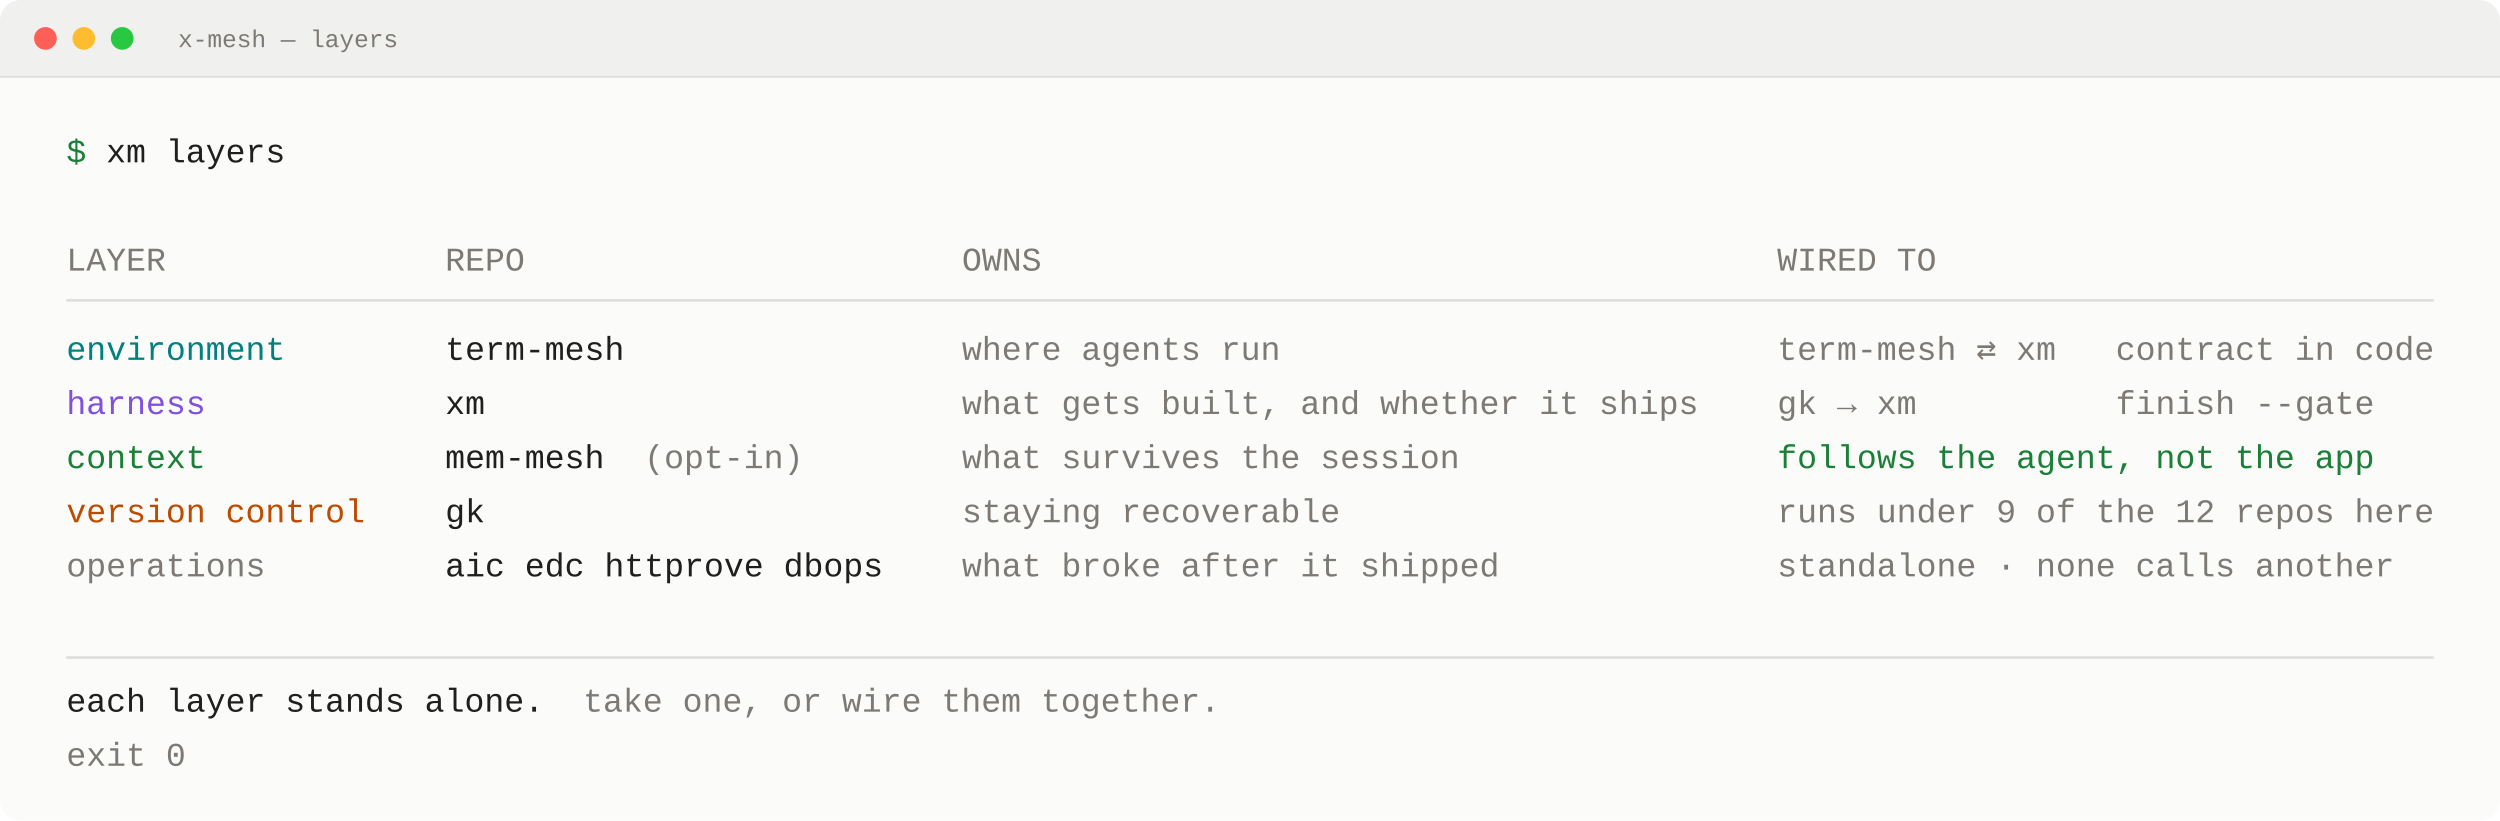
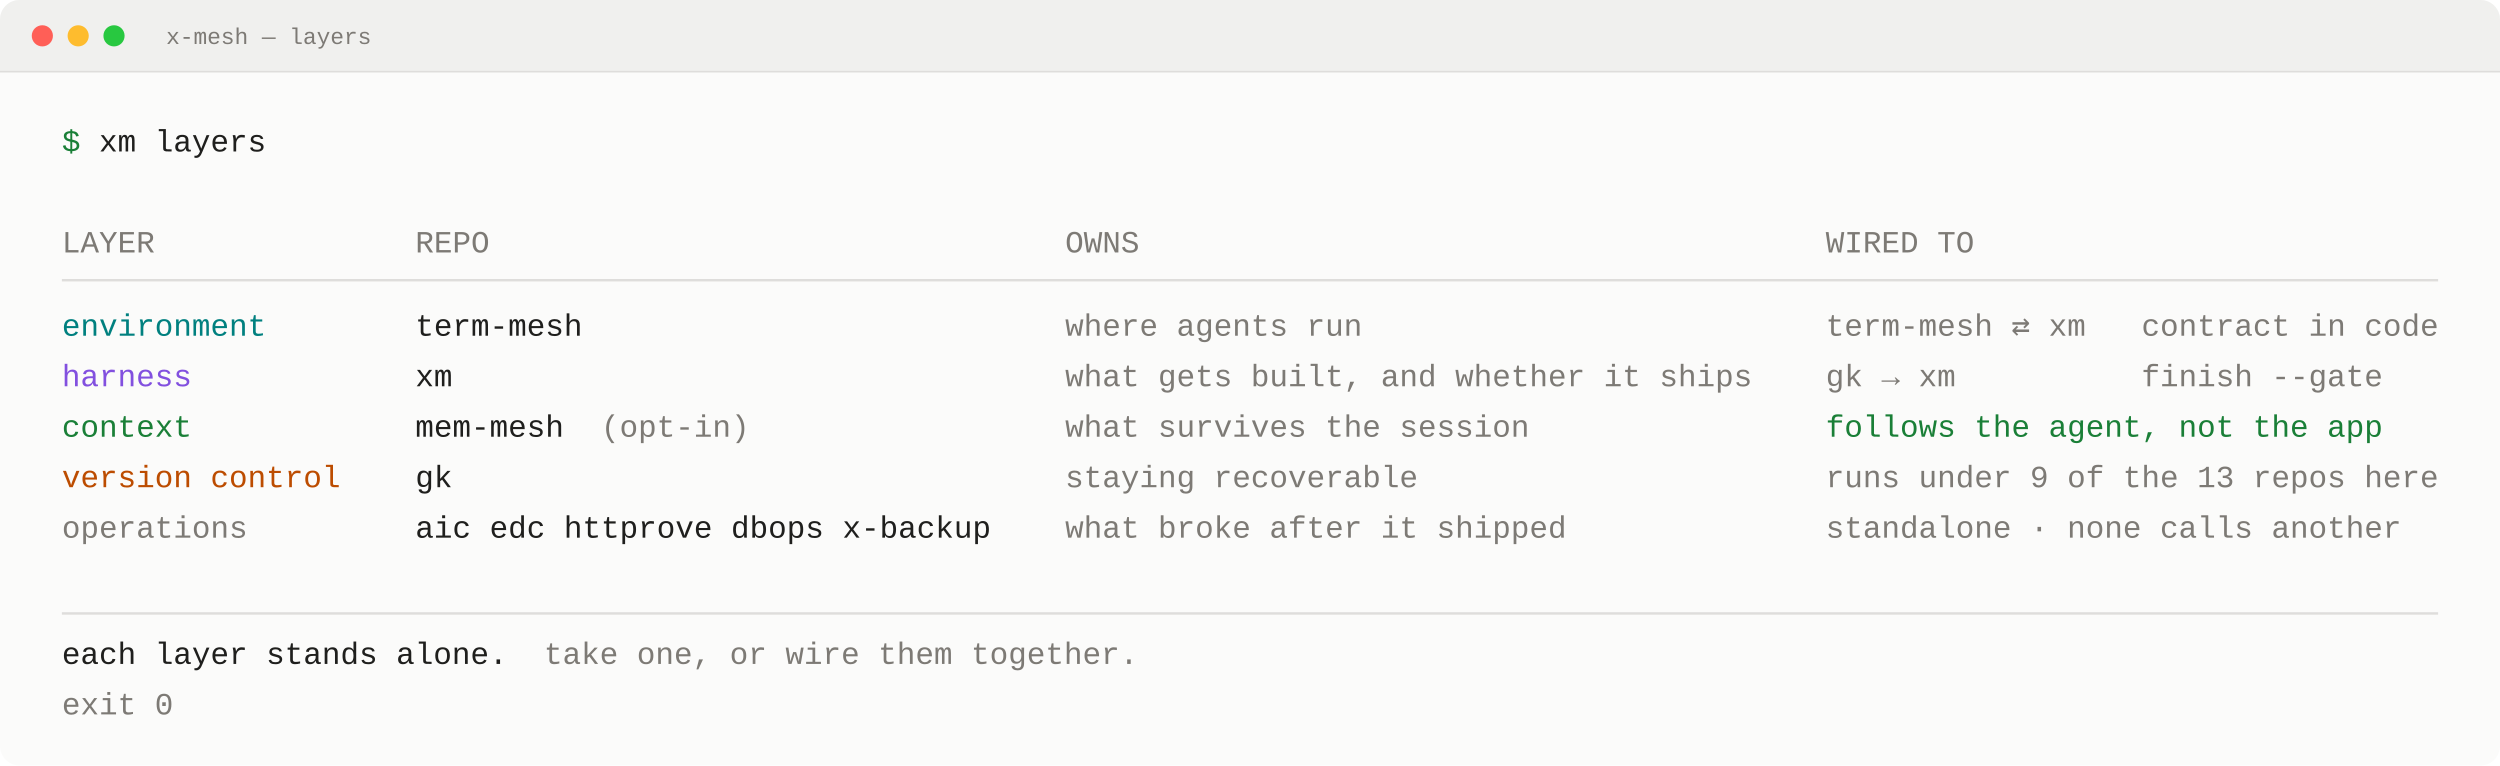
- <svg xmlns="http://www.w3.org/2000/svg" width="1432" height="470" viewBox="0 0 1432 470" role="img" aria-label="x-mesh — layers">
-   <rect x="0" y="0" width="1432" height="470" rx="12" fill="#fbfbfa" />
-   <path d="M0,44 L0,12 A12,12 0 0 1 12,0 L1420,0 A12,12 0 0 1 1432,12 L1432,44 Z" fill="#f0f0ee" />
-   <line x1="0" y1="44" x2="1432" y2="44" stroke="#dedddb" stroke-width="1" />
+ <svg xmlns="http://www.w3.org/2000/svg" width="1535" height="470" viewBox="0 0 1535 470" role="img" aria-label="x-mesh — layers">
+   <rect x="0" y="0" width="1535" height="470" rx="12" fill="#fbfbfa" />
+   <path d="M0,44 L0,12 A12,12 0 0 1 12,0 L1523,0 A12,12 0 0 1 1535,12 L1535,44 Z" fill="#f0f0ee" />
+   <line x1="0" y1="44" x2="1535" y2="44" stroke="#dedddb" stroke-width="1" />
  <circle cx="26" cy="22" r="6.5" fill="#ff5f57" />
  <circle cx="48" cy="22" r="6.5" fill="#febc2e" />
  <circle cx="70" cy="22" r="6.5" fill="#28c840" />
  <text x="102" y="27" fill="#7d7a75" font-family="ui-monospace,SFMono-Regular,&quot;SF Mono&quot;,Menlo,Consolas,&quot;Liberation Mono&quot;,monospace" font-size="14" xml:space="preserve">x-mesh — layers</text>
  <text x="38" y="93" fill="#1a7f37" font-family="ui-monospace,SFMono-Regular,&quot;SF Mono&quot;,Menlo,Consolas,&quot;Liberation Mono&quot;,monospace" font-size="19" xml:space="preserve">$</text>
  <text x="60.8" y="93" fill="#1f1f1d" font-family="ui-monospace,SFMono-Regular,&quot;SF Mono&quot;,Menlo,Consolas,&quot;Liberation Mono&quot;,monospace" font-size="19" xml:space="preserve">xm layers</text>
  <text x="38" y="155" fill="#7d7a75" font-family="ui-monospace,SFMono-Regular,&quot;SF Mono&quot;,Menlo,Consolas,&quot;Liberation Mono&quot;,monospace" font-size="19" xml:space="preserve">LAYER</text>
  <text x="255" y="155" fill="#7d7a75" font-family="ui-monospace,SFMono-Regular,&quot;SF Mono&quot;,Menlo,Consolas,&quot;Liberation Mono&quot;,monospace" font-size="19" xml:space="preserve">REPO</text>
-   <text x="551" y="155" fill="#7d7a75" font-family="ui-monospace,SFMono-Regular,&quot;SF Mono&quot;,Menlo,Consolas,&quot;Liberation Mono&quot;,monospace" font-size="19" xml:space="preserve">OWNS</text>
-   <text x="1018" y="155" fill="#7d7a75" font-family="ui-monospace,SFMono-Regular,&quot;SF Mono&quot;,Menlo,Consolas,&quot;Liberation Mono&quot;,monospace" font-size="19" xml:space="preserve">WIRED TO</text>
-   <line x1="38" y1="172.05" x2="1394" y2="172.05" stroke="#dedddb" stroke-width="1.5" />
+   <text x="654" y="155" fill="#7d7a75" font-family="ui-monospace,SFMono-Regular,&quot;SF Mono&quot;,Menlo,Consolas,&quot;Liberation Mono&quot;,monospace" font-size="19" xml:space="preserve">OWNS</text>
+   <text x="1121" y="155" fill="#7d7a75" font-family="ui-monospace,SFMono-Regular,&quot;SF Mono&quot;,Menlo,Consolas,&quot;Liberation Mono&quot;,monospace" font-size="19" xml:space="preserve">WIRED TO</text>
+   <line x1="38" y1="172.05" x2="1497" y2="172.05" stroke="#dedddb" stroke-width="1.5" />
  <text x="38" y="206.15" fill="#00807f" font-family="ui-monospace,SFMono-Regular,&quot;SF Mono&quot;,Menlo,Consolas,&quot;Liberation Mono&quot;,monospace" font-size="19" xml:space="preserve">environment</text>
  <text x="255" y="206.15" fill="#1f1f1d" font-family="ui-monospace,SFMono-Regular,&quot;SF Mono&quot;,Menlo,Consolas,&quot;Liberation Mono&quot;,monospace" font-size="19" xml:space="preserve">term-mesh</text>
-   <text x="551" y="206.15" fill="#7d7a75" font-family="ui-monospace,SFMono-Regular,&quot;SF Mono&quot;,Menlo,Consolas,&quot;Liberation Mono&quot;,monospace" font-size="19" xml:space="preserve">where agents run</text>
-   <text x="1018" y="206.15" fill="#7d7a75" font-family="ui-monospace,SFMono-Regular,&quot;SF Mono&quot;,Menlo,Consolas,&quot;Liberation Mono&quot;,monospace" font-size="19" xml:space="preserve">term-mesh ⇄ xm   contract in code</text>
+   <text x="654" y="206.15" fill="#7d7a75" font-family="ui-monospace,SFMono-Regular,&quot;SF Mono&quot;,Menlo,Consolas,&quot;Liberation Mono&quot;,monospace" font-size="19" xml:space="preserve">where agents run</text>
+   <text x="1121" y="206.15" fill="#7d7a75" font-family="ui-monospace,SFMono-Regular,&quot;SF Mono&quot;,Menlo,Consolas,&quot;Liberation Mono&quot;,monospace" font-size="19" xml:space="preserve">term-mesh ⇄ xm   contract in code</text>
  <text x="38" y="237.15" fill="#8250df" font-family="ui-monospace,SFMono-Regular,&quot;SF Mono&quot;,Menlo,Consolas,&quot;Liberation Mono&quot;,monospace" font-size="19" xml:space="preserve">harness</text>
  <text x="255" y="237.15" fill="#1f1f1d" font-family="ui-monospace,SFMono-Regular,&quot;SF Mono&quot;,Menlo,Consolas,&quot;Liberation Mono&quot;,monospace" font-size="19" xml:space="preserve">xm</text>
-   <text x="551" y="237.15" fill="#7d7a75" font-family="ui-monospace,SFMono-Regular,&quot;SF Mono&quot;,Menlo,Consolas,&quot;Liberation Mono&quot;,monospace" font-size="19" xml:space="preserve">what gets built, and whether it ships</text>
-   <text x="1018" y="237.15" fill="#7d7a75" font-family="ui-monospace,SFMono-Regular,&quot;SF Mono&quot;,Menlo,Consolas,&quot;Liberation Mono&quot;,monospace" font-size="19" xml:space="preserve">gk → xm          finish --gate</text>
+   <text x="654" y="237.15" fill="#7d7a75" font-family="ui-monospace,SFMono-Regular,&quot;SF Mono&quot;,Menlo,Consolas,&quot;Liberation Mono&quot;,monospace" font-size="19" xml:space="preserve">what gets built, and whether it ships</text>
+   <text x="1121" y="237.15" fill="#7d7a75" font-family="ui-monospace,SFMono-Regular,&quot;SF Mono&quot;,Menlo,Consolas,&quot;Liberation Mono&quot;,monospace" font-size="19" xml:space="preserve">gk → xm          finish --gate</text>
  <text x="38" y="268.15" fill="#1a7f37" font-family="ui-monospace,SFMono-Regular,&quot;SF Mono&quot;,Menlo,Consolas,&quot;Liberation Mono&quot;,monospace" font-size="19" xml:space="preserve">context</text>
  <text x="255" y="268.15" fill="#1f1f1d" font-family="ui-monospace,SFMono-Regular,&quot;SF Mono&quot;,Menlo,Consolas,&quot;Liberation Mono&quot;,monospace" font-size="19" xml:space="preserve">mem-mesh</text>
  <text x="369" y="268.15" fill="#7d7a75" font-family="ui-monospace,SFMono-Regular,&quot;SF Mono&quot;,Menlo,Consolas,&quot;Liberation Mono&quot;,monospace" font-size="19" xml:space="preserve">(opt-in)</text>
-   <text x="551" y="268.15" fill="#7d7a75" font-family="ui-monospace,SFMono-Regular,&quot;SF Mono&quot;,Menlo,Consolas,&quot;Liberation Mono&quot;,monospace" font-size="19" xml:space="preserve">what survives the session</text>
-   <text x="1018" y="268.15" fill="#1a7f37" font-family="ui-monospace,SFMono-Regular,&quot;SF Mono&quot;,Menlo,Consolas,&quot;Liberation Mono&quot;,monospace" font-size="19" xml:space="preserve">follows the agent, not the app</text>
+   <text x="654" y="268.15" fill="#7d7a75" font-family="ui-monospace,SFMono-Regular,&quot;SF Mono&quot;,Menlo,Consolas,&quot;Liberation Mono&quot;,monospace" font-size="19" xml:space="preserve">what survives the session</text>
+   <text x="1121" y="268.15" fill="#1a7f37" font-family="ui-monospace,SFMono-Regular,&quot;SF Mono&quot;,Menlo,Consolas,&quot;Liberation Mono&quot;,monospace" font-size="19" xml:space="preserve">follows the agent, not the app</text>
  <text x="38" y="299.15" fill="#bc4c00" font-family="ui-monospace,SFMono-Regular,&quot;SF Mono&quot;,Menlo,Consolas,&quot;Liberation Mono&quot;,monospace" font-size="19" xml:space="preserve">version control</text>
  <text x="255" y="299.15" fill="#1f1f1d" font-family="ui-monospace,SFMono-Regular,&quot;SF Mono&quot;,Menlo,Consolas,&quot;Liberation Mono&quot;,monospace" font-size="19" xml:space="preserve">gk</text>
-   <text x="551" y="299.15" fill="#7d7a75" font-family="ui-monospace,SFMono-Regular,&quot;SF Mono&quot;,Menlo,Consolas,&quot;Liberation Mono&quot;,monospace" font-size="19" xml:space="preserve">staying recoverable</text>
-   <text x="1018" y="299.15" fill="#7d7a75" font-family="ui-monospace,SFMono-Regular,&quot;SF Mono&quot;,Menlo,Consolas,&quot;Liberation Mono&quot;,monospace" font-size="19" xml:space="preserve">runs under 9 of the 12 repos here</text>
+   <text x="654" y="299.15" fill="#7d7a75" font-family="ui-monospace,SFMono-Regular,&quot;SF Mono&quot;,Menlo,Consolas,&quot;Liberation Mono&quot;,monospace" font-size="19" xml:space="preserve">staying recoverable</text>
+   <text x="1121" y="299.15" fill="#7d7a75" font-family="ui-monospace,SFMono-Regular,&quot;SF Mono&quot;,Menlo,Consolas,&quot;Liberation Mono&quot;,monospace" font-size="19" xml:space="preserve">runs under 9 of the 13 repos here</text>
  <text x="38" y="330.15" fill="#7d7a75" font-family="ui-monospace,SFMono-Regular,&quot;SF Mono&quot;,Menlo,Consolas,&quot;Liberation Mono&quot;,monospace" font-size="19" xml:space="preserve">operations</text>
-   <text x="255" y="330.15" fill="#1f1f1d" font-family="ui-monospace,SFMono-Regular,&quot;SF Mono&quot;,Menlo,Consolas,&quot;Liberation Mono&quot;,monospace" font-size="19" xml:space="preserve">aic edc httprove dbops</text>
-   <text x="551" y="330.15" fill="#7d7a75" font-family="ui-monospace,SFMono-Regular,&quot;SF Mono&quot;,Menlo,Consolas,&quot;Liberation Mono&quot;,monospace" font-size="19" xml:space="preserve">what broke after it shipped</text>
-   <text x="1018" y="330.15" fill="#7d7a75" font-family="ui-monospace,SFMono-Regular,&quot;SF Mono&quot;,Menlo,Consolas,&quot;Liberation Mono&quot;,monospace" font-size="19" xml:space="preserve">standalone · none calls another</text>
-   <line x1="38" y1="376.65" x2="1394" y2="376.65" stroke="#dedddb" stroke-width="1.5" />
+   <text x="255" y="330.15" fill="#1f1f1d" font-family="ui-monospace,SFMono-Regular,&quot;SF Mono&quot;,Menlo,Consolas,&quot;Liberation Mono&quot;,monospace" font-size="19" xml:space="preserve">aic edc httprove dbops x-backup</text>
+   <text x="654" y="330.15" fill="#7d7a75" font-family="ui-monospace,SFMono-Regular,&quot;SF Mono&quot;,Menlo,Consolas,&quot;Liberation Mono&quot;,monospace" font-size="19" xml:space="preserve">what broke after it shipped</text>
+   <text x="1121" y="330.15" fill="#7d7a75" font-family="ui-monospace,SFMono-Regular,&quot;SF Mono&quot;,Menlo,Consolas,&quot;Liberation Mono&quot;,monospace" font-size="19" xml:space="preserve">standalone · none calls another</text>
+   <line x1="38" y1="376.65" x2="1497" y2="376.65" stroke="#dedddb" stroke-width="1.5" />
  <text x="38" y="407.65" fill="#1f1f1d" font-family="ui-monospace,SFMono-Regular,&quot;SF Mono&quot;,Menlo,Consolas,&quot;Liberation Mono&quot;,monospace" font-size="19" xml:space="preserve">each layer stands alone.</text>
  <text x="334" y="407.65" fill="#7d7a75" font-family="ui-monospace,SFMono-Regular,&quot;SF Mono&quot;,Menlo,Consolas,&quot;Liberation Mono&quot;,monospace" font-size="19" xml:space="preserve">take one, or wire them together.</text>
  <text x="38" y="438.65" fill="#7d7a75" font-family="ui-monospace,SFMono-Regular,&quot;SF Mono&quot;,Menlo,Consolas,&quot;Liberation Mono&quot;,monospace" font-size="19" xml:space="preserve">exit 0</text>
</svg>
